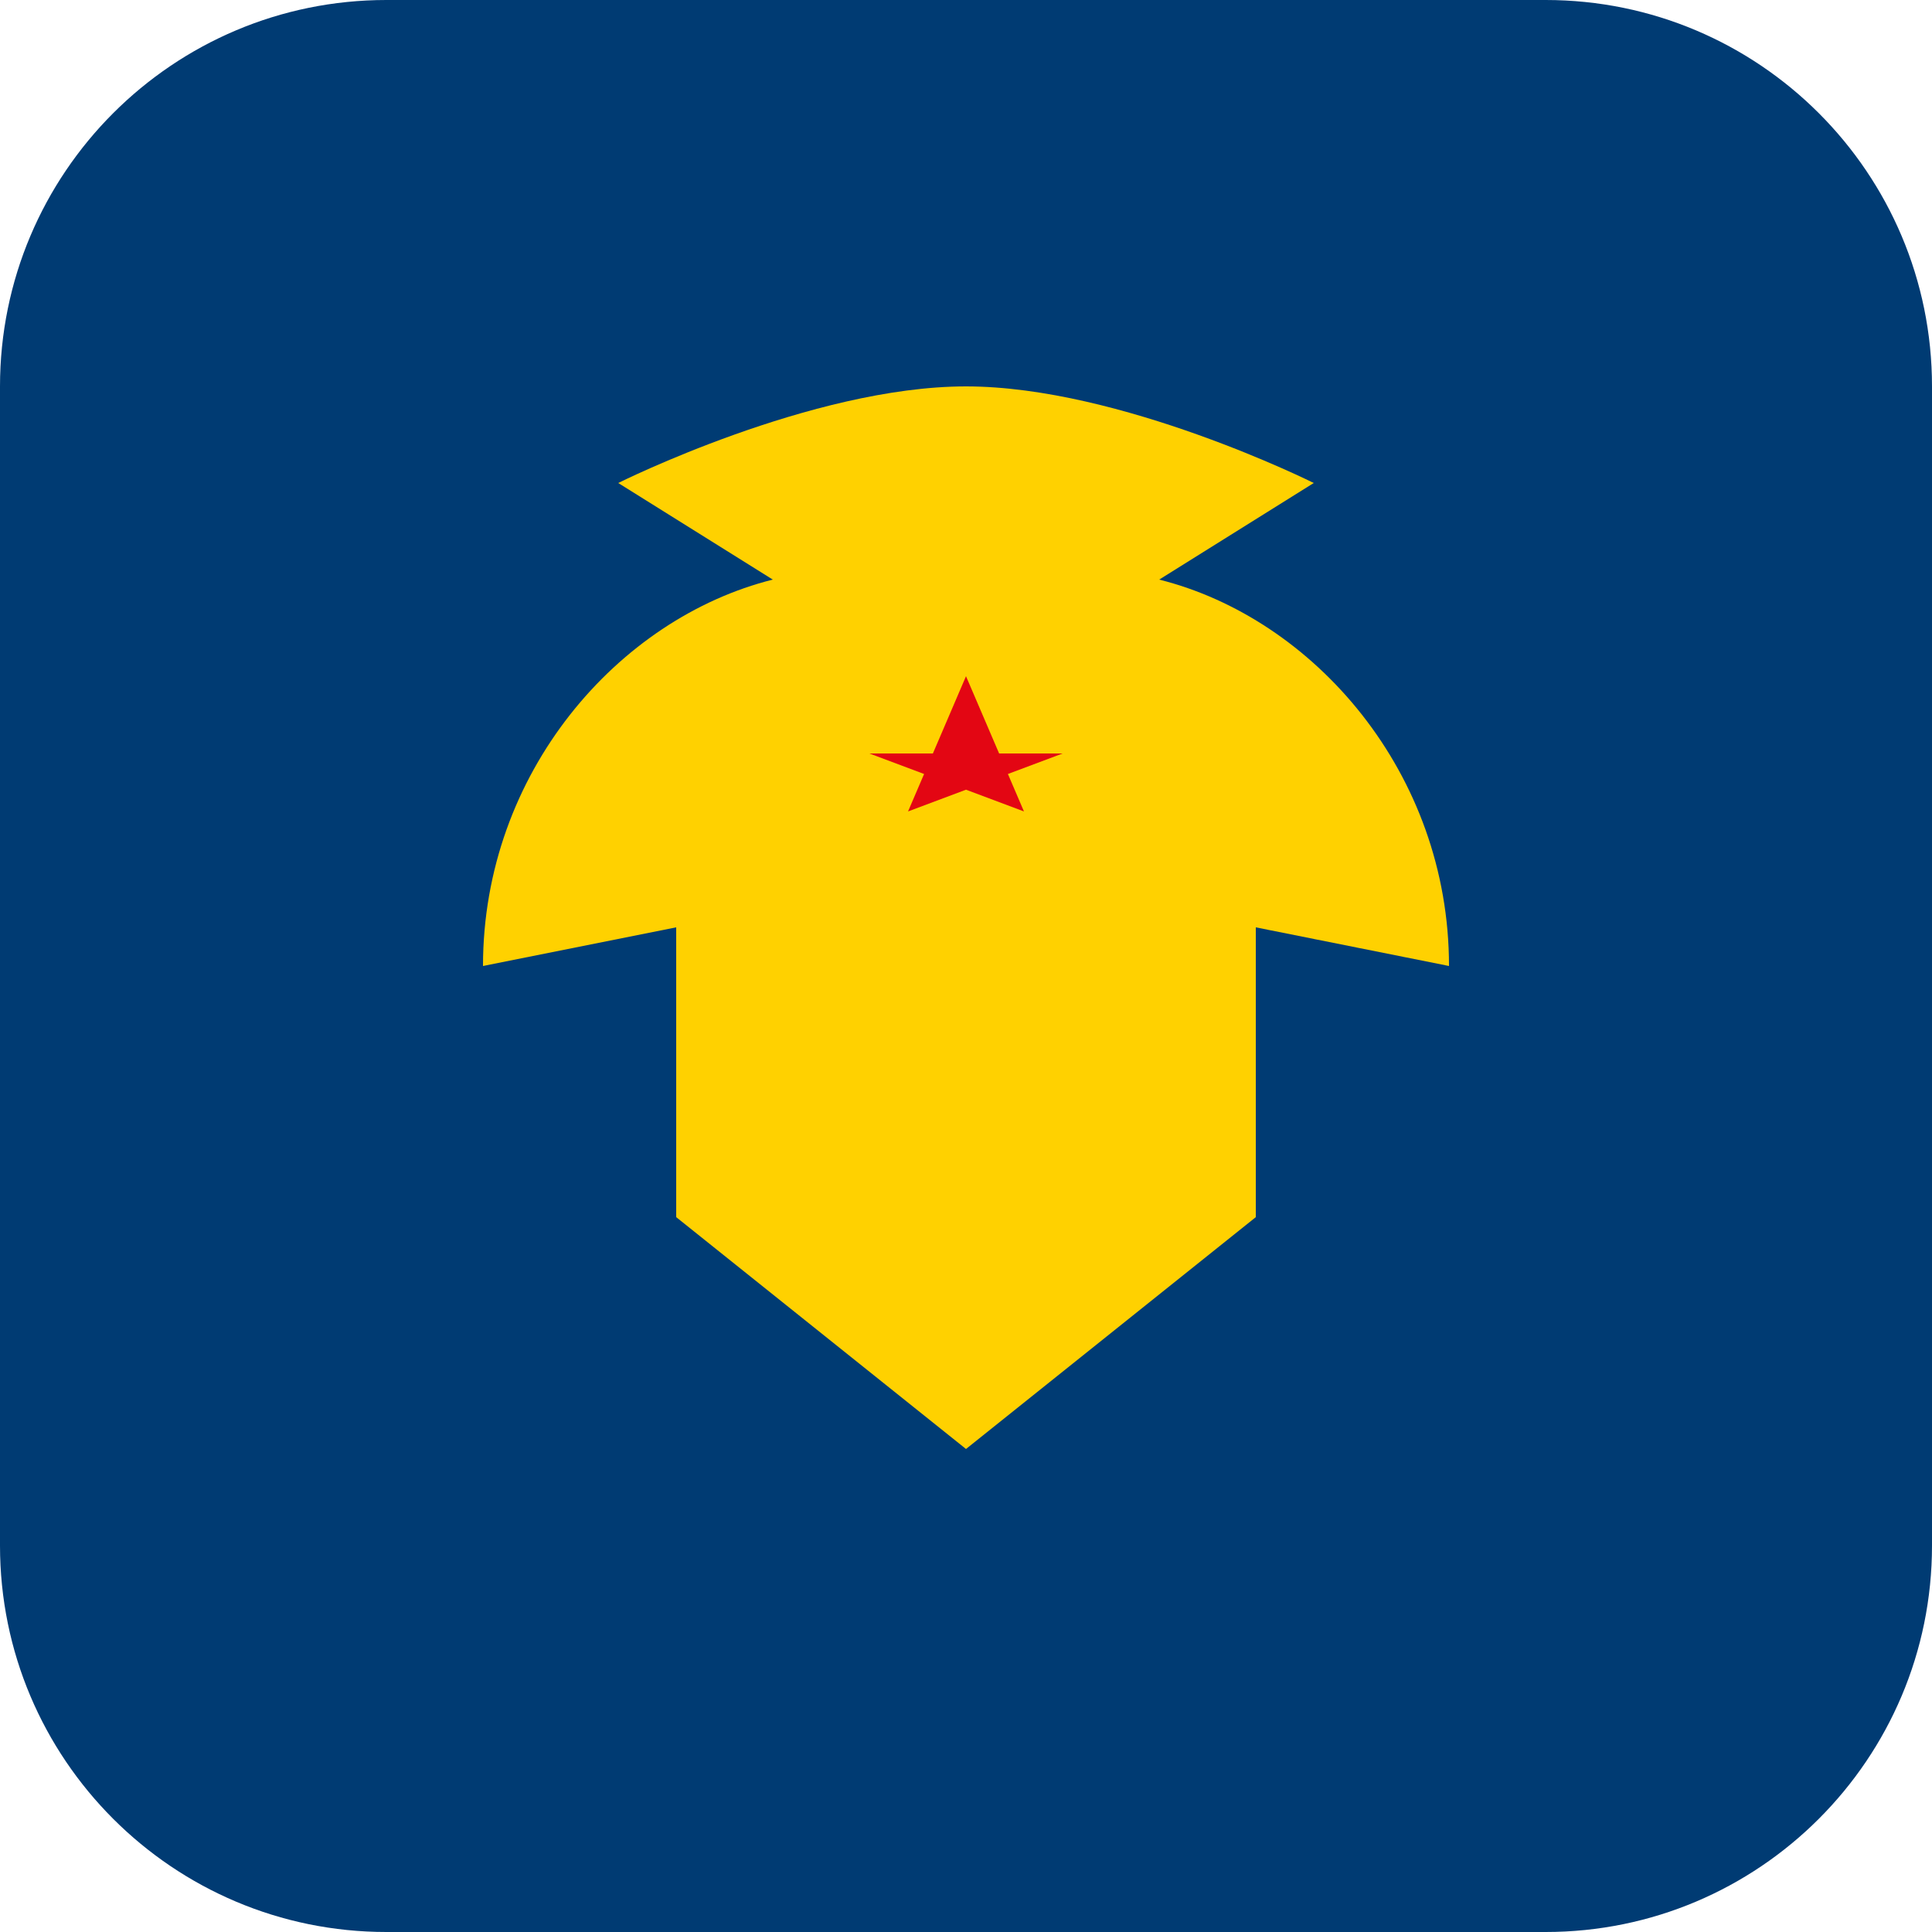
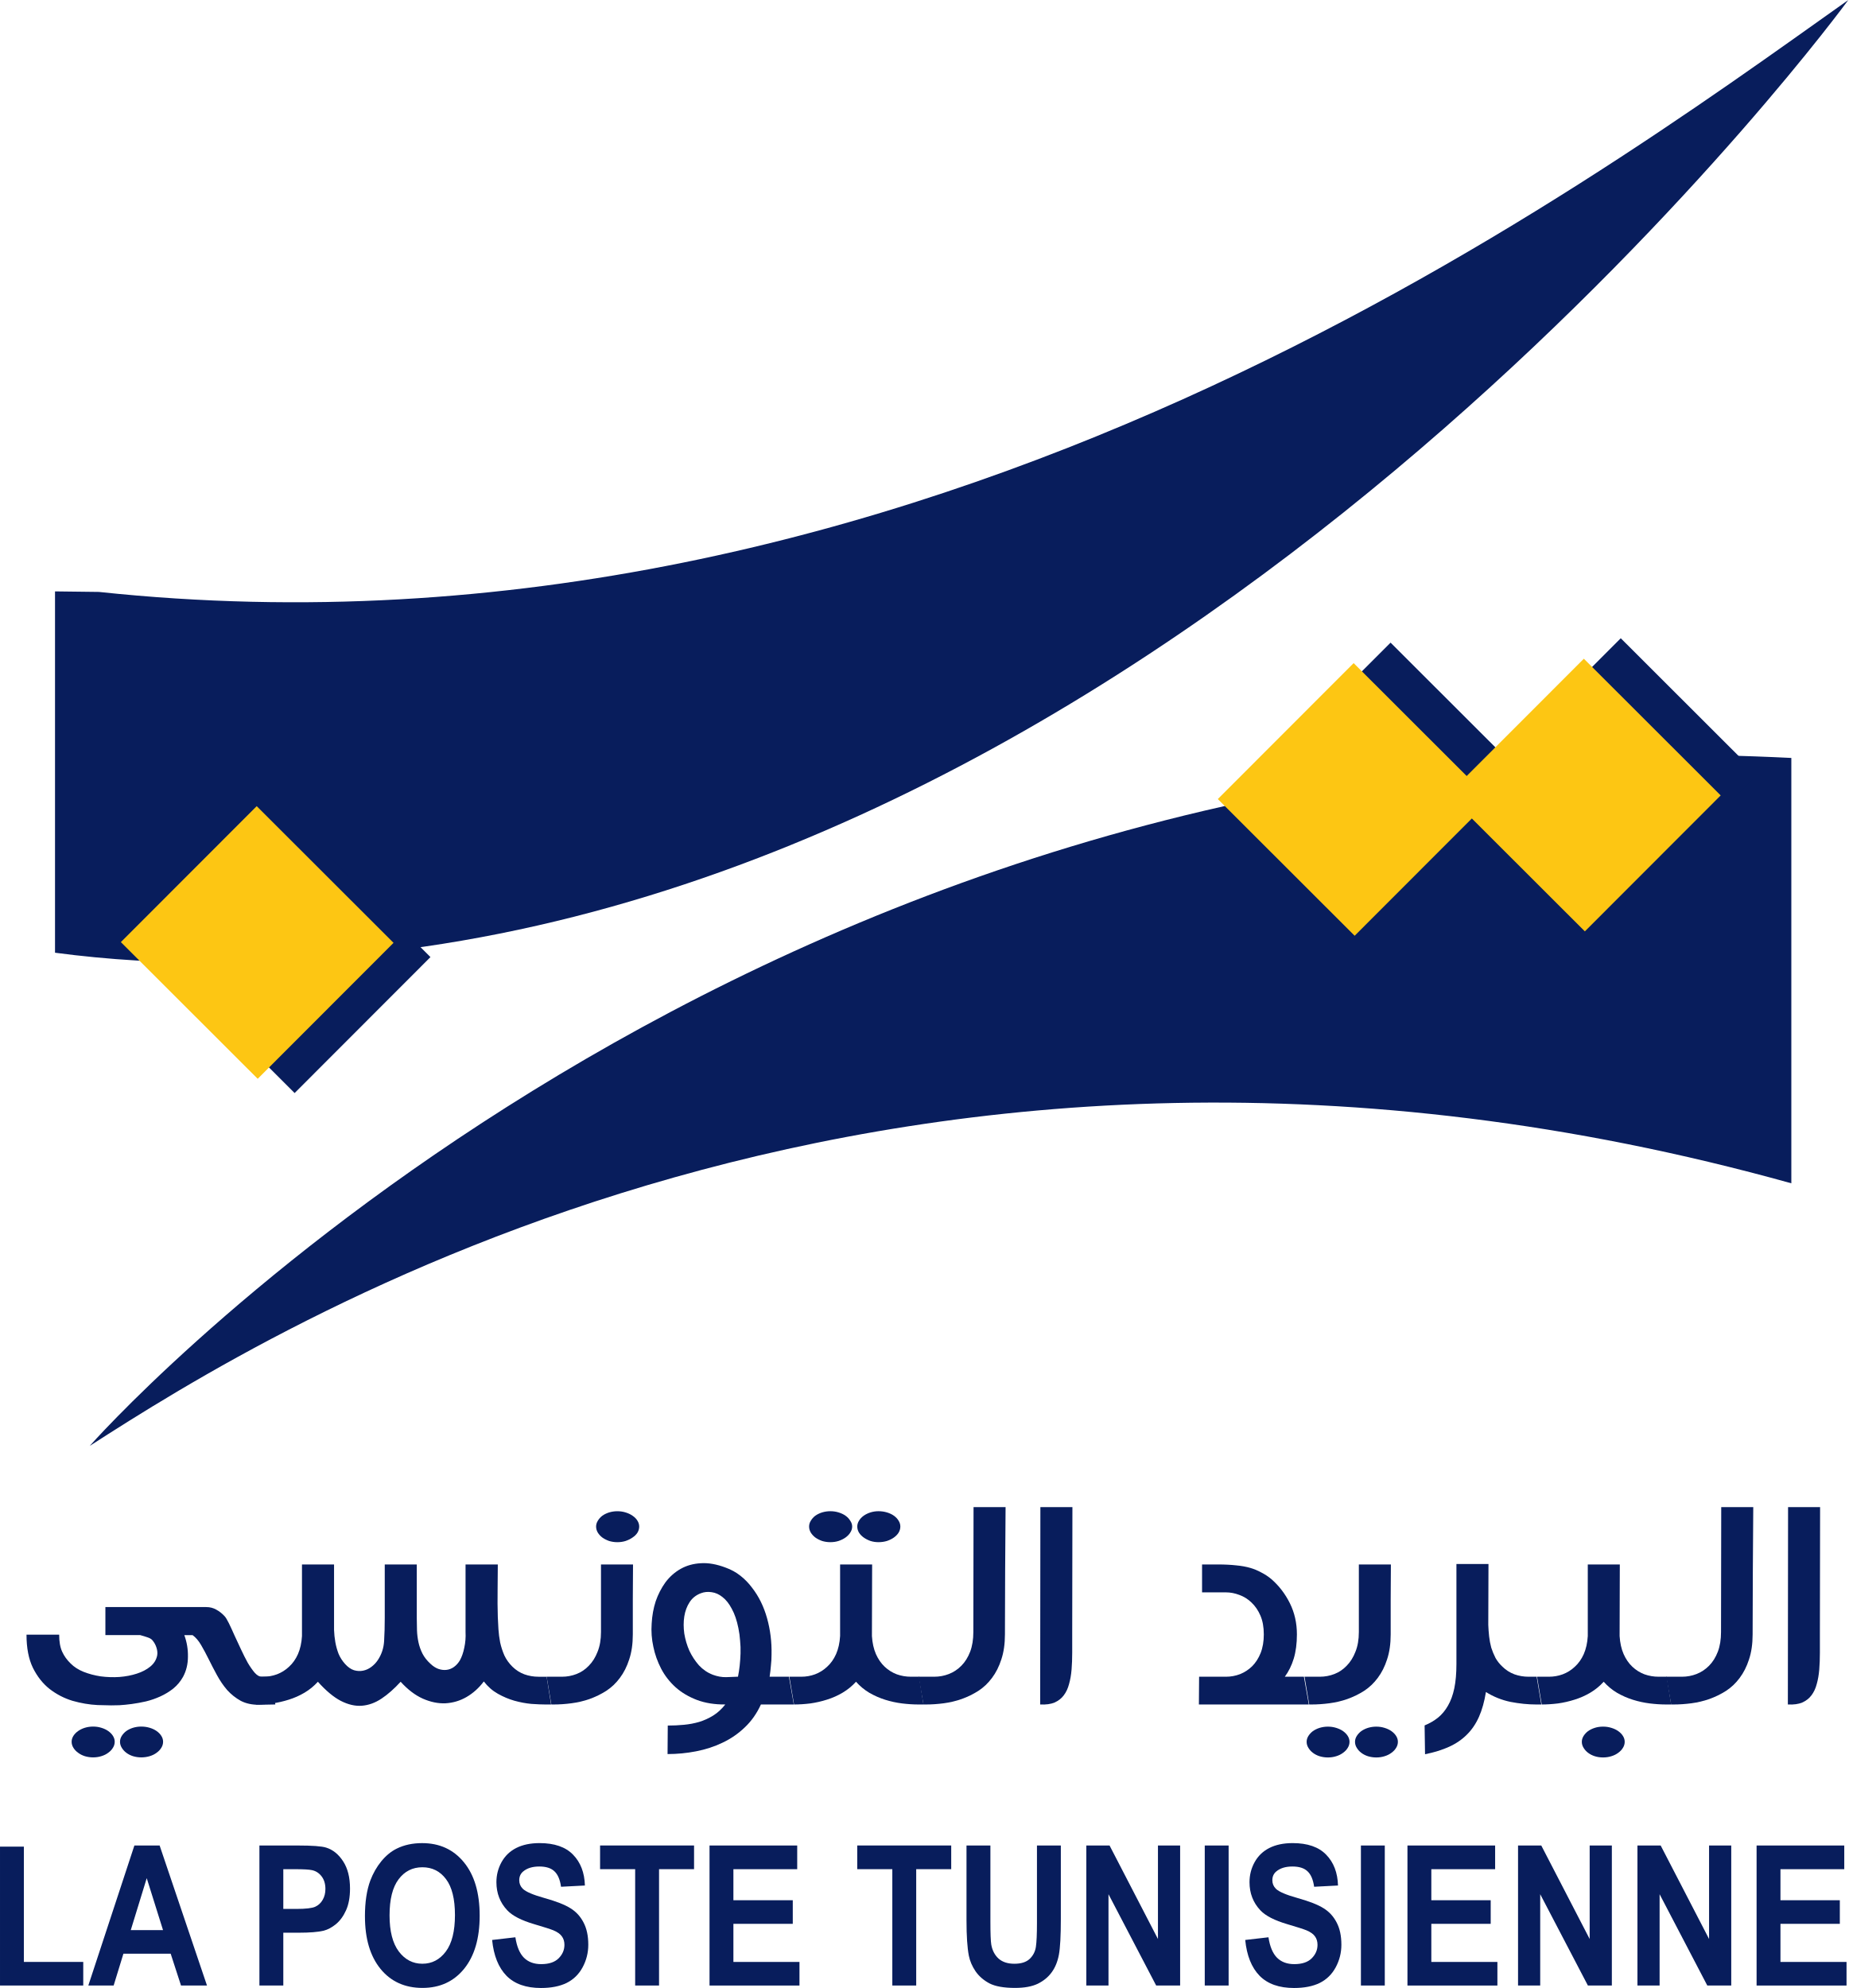
- <svg xmlns="http://www.w3.org/2000/svg" viewBox="0 0 100 100" width="100" height="100">
-   <rect width="100" height="100" rx="20" fill="#003b73" />
-   <path d="M 25 50 C 25 40, 32 32, 40 30 L 32 25 C 32 25, 42 20, 50 20 C 58 20, 68 25, 68 25 L 60 30 C 68 32, 75 40, 75 50 L 65 48 V 63 L 50 75 L 35 63 V 48 Z" fill="#ffd100" />
-   <polygon points="50,35 53,42 45,39 55,39 47,42" fill="#e30613" />
+ <svg xmlns="http://www.w3.org/2000/svg" width="106.449" height="114.505" id="svg3111" version="1.1">
+   <defs id="defs3113">
+     </defs>
+   <g id="layer1" transform="translate(-289.6325,-563.6809)">
+     <path style="fill:#081d5c;fill-opacity:1;stroke:none;display:inline" d="m 396.082,563.681 c -15.26,10.81 -53.328,39.137 -100.75,34.094 l -2.531,-0.031 0,20.812 c 6.05,0.804 13.078,0.832 21.219,-0.344 47.225,-6.819 82.062,-54.531 82.062,-54.531 z" id="path2833" />
+     <path style="fill:#081d5c;fill-opacity:1;stroke:none;display:inline" d="m 384.613,607.181 c -55.673,0.966 -89.812,39.781 -89.812,39.781 10.488,-6.749 46.584,-29.441 98,-15.125 l 0,-24.5 c -2.776,-0.137 -5.51,-0.203 -8.188,-0.156 z" id="path2835" />
+     <rect transform="matrix(0.7067518,-0.7074616,0.7074616,0.7067518,0,0)" y="648.646" x="-226.632" height="11.14" width="11.069" id="rect2841" style="color:#000000;fill:#081d5c;fill-opacity:1;fill-rule:evenodd;stroke:none;stroke-width:4;marker:none;visibility:visible;display:inline;overflow:visible;enable-background:accumulate" />
+     <rect style="color:#000000;fill:#fdc613;fill-opacity:1;fill-rule:evenodd;stroke:none;stroke-width:4;marker:none;visibility:visible;display:inline;overflow:visible;enable-background:accumulate" id="rect2837" width="11.069" height="11.14" x="-227.554" y="646.562" transform="matrix(0.7067518,-0.7074616,0.7074616,0.7067518,0,0)" />
+     <rect transform="matrix(0.7067518,-0.7074616,0.7074616,0.7067518,0,0)" y="686.105" x="-174.738" height="11.14" width="11.069" id="rect2841-8" style="color:#000000;fill:#081d5c;fill-opacity:1;fill-rule:evenodd;stroke:none;stroke-width:4;marker:none;visibility:visible;display:inline;overflow:visible;enable-background:accumulate" />
+     <rect style="color:#000000;fill:#fdc613;fill-opacity:1;fill-rule:evenodd;stroke:none;stroke-width:4;marker:none;visibility:visible;display:inline;overflow:visible;enable-background:accumulate" id="rect2837-1" width="11.069" height="11.14" x="-177.075" y="685.434" transform="matrix(0.7067518,-0.7074616,0.7074616,0.7067518,0,0)" />
+     <rect transform="matrix(0.7067518,-0.7074616,0.7074616,0.7067518,0,0)" y="695.306" x="-165.189" height="11.14" width="11.069" id="rect2841-8-9" style="color:#000000;fill:#081d5c;fill-opacity:1;fill-rule:evenodd;stroke:none;stroke-width:4;marker:none;visibility:visible;display:inline;overflow:visible;enable-background:accumulate" />
+     <rect style="color:#000000;fill:#fdc613;fill-opacity:1;fill-rule:evenodd;stroke:none;stroke-width:4;marker:none;visibility:visible;display:inline;overflow:visible;enable-background:accumulate" id="rect2837-1-1" width="11.069" height="11.14" x="-167.526" y="694.635" transform="matrix(0.7067518,-0.7074616,0.7074616,0.7067518,0,0)" />
+     <g transform="matrix(1.182585,0,0,0.8456053,32.93544,85.57945)" style="font-size:21.162px;font-style:normal;font-variant:normal;font-weight:normal;font-stretch:normal;text-align:justify;line-height:100%;writing-mode:lr-tb;text-anchor:start;fill:#081d5c;fill-opacity:1;stroke:none;display:inline;font-family:Hacen Dalal Text;-inkscape-font-specification:Hacen Dalal Text" id="text2893">
+       <path d="m 304.145,668.052 1.56,0 -0.01,8.659 c 0,0.427 0,0.844 0,1.25 0,0.406 -0.01,0.792 -0.031,1.157 -0.021,0.358 -0.062,0.689 -0.124,0.992 -0.055,0.296 -0.141,0.551 -0.258,0.765 -0.11,0.207 -0.258,0.369 -0.444,0.486 -0.186,0.11 -0.42,0.155 -0.703,0.134 l 0.01,-13.443" id="path2977" />
+       <path d="m 300.89,668.052 1.56,0 c -0.007,1.454 -0.014,2.9 -0.021,4.34 -0.007,1.433 -0.01,2.876 -0.01,4.33 0,0.648 -0.059,1.216 -0.176,1.705 -0.11,0.482 -0.262,0.902 -0.455,1.261 -0.186,0.351 -0.406,0.644 -0.661,0.878 -0.255,0.227 -0.527,0.413 -0.816,0.558 -0.282,0.138 -0.572,0.234 -0.868,0.289 -0.296,0.055 -0.586,0.083 -0.868,0.083 l -0.124,0 -0.238,-1.891 0.765,0 c 0.248,0 0.486,-0.062 0.713,-0.186 0.227,-0.124 0.431,-0.313 0.61,-0.568 0.179,-0.255 0.32,-0.572 0.424,-0.951 0.103,-0.379 0.155,-0.827 0.155,-1.343 l 0.01,-8.504" id="path2979" />
+       <path d="m 294.391,671.958 1.56,0 -0.01,4.877 c 0.021,0.468 0.086,0.878 0.196,1.23 0.11,0.344 0.251,0.63 0.424,0.858 0.172,0.227 0.369,0.4 0.589,0.517 0.22,0.11 0.451,0.165 0.692,0.165 l 0.393,0 0.217,1.891 -0.238,0 c -0.262,0 -0.53,-0.024 -0.806,-0.072 -0.276,-0.048 -0.548,-0.131 -0.816,-0.248 -0.269,-0.117 -0.527,-0.276 -0.775,-0.475 -0.241,-0.2 -0.458,-0.451 -0.651,-0.754 -0.193,0.296 -0.41,0.544 -0.651,0.744 -0.241,0.2 -0.496,0.358 -0.765,0.475 -0.262,0.117 -0.53,0.203 -0.806,0.258 -0.276,0.048 -0.541,0.072 -0.796,0.072 l -0.227,-1.891 0.579,0 c 0.234,0 0.458,-0.055 0.672,-0.165 0.22,-0.117 0.417,-0.289 0.589,-0.517 0.179,-0.227 0.324,-0.513 0.434,-0.858 0.11,-0.351 0.176,-0.761 0.196,-1.23 l 0,-4.877 m 0.744,11.046 c 0.145,0 0.279,0.028 0.403,0.083 0.131,0.055 0.245,0.131 0.341,0.227 0.096,0.096 0.172,0.207 0.227,0.331 0.055,0.124 0.083,0.255 0.083,0.393 -10e-6,0.145 -0.028,0.279 -0.083,0.403 -0.055,0.131 -0.131,0.245 -0.227,0.341 -0.096,0.103 -0.21,0.183 -0.341,0.238 -0.124,0.055 -0.258,0.083 -0.403,0.083 -0.145,0 -0.279,-0.028 -0.403,-0.083 -0.124,-0.055 -0.234,-0.134 -0.331,-0.238 -0.09,-0.096 -0.162,-0.21 -0.217,-0.341 -0.055,-0.124 -0.083,-0.258 -0.083,-0.403 0,-0.138 0.028,-0.269 0.083,-0.393 0.055,-0.124 0.127,-0.234 0.217,-0.331 0.096,-0.096 0.207,-0.172 0.331,-0.227 0.124,-0.055 0.258,-0.083 0.403,-0.083" id="path2981" />
+       <path d="m 287.995,671.927 1.56,0 -0.01,4.144 c 0.007,0.262 0.021,0.524 0.041,0.785 0.021,0.262 0.055,0.517 0.103,0.765 0.055,0.241 0.124,0.475 0.207,0.703 0.09,0.22 0.203,0.42 0.341,0.599 0.165,0.227 0.358,0.4 0.579,0.517 0.22,0.11 0.451,0.165 0.692,0.165 l 0.393,0 0.227,1.891 -0.248,0 c -0.4,0 -0.816,-0.059 -1.25,-0.176 -0.427,-0.124 -0.827,-0.348 -1.199,-0.672 -0.076,0.654 -0.189,1.219 -0.341,1.695 -0.152,0.475 -0.348,0.878 -0.589,1.209 -0.241,0.338 -0.53,0.613 -0.868,0.827 -0.338,0.214 -0.727,0.382 -1.168,0.506 l -0.021,-1.963 c 0.241,-0.138 0.458,-0.313 0.651,-0.527 0.193,-0.22 0.355,-0.493 0.486,-0.816 0.138,-0.331 0.241,-0.727 0.31,-1.188 0.069,-0.468 0.103,-1.02 0.103,-1.653 l 0,-6.809" id="path2983" />
+       <path d="m 283.242,671.958 1.56,0 c 0,0.799 -0.003,1.595 -0.01,2.387 -10e-6,0.792 -10e-6,1.584 0,2.377 -10e-6,0.648 -0.059,1.216 -0.176,1.705 -0.11,0.482 -0.262,0.902 -0.455,1.261 -0.186,0.351 -0.406,0.644 -0.661,0.878 -0.255,0.227 -0.527,0.413 -0.816,0.558 -0.282,0.138 -0.575,0.234 -0.878,0.289 -0.296,0.055 -0.586,0.083 -0.868,0.083 l -0.114,0 -0.227,-1.891 0.744,0 c 0.248,0 0.486,-0.062 0.713,-0.186 0.227,-0.124 0.427,-0.313 0.599,-0.568 0.179,-0.255 0.32,-0.572 0.424,-0.951 0.11,-0.379 0.165,-0.827 0.165,-1.343 l 0,-4.598 m 0.847,11.046 c 0.145,0 0.279,0.028 0.403,0.083 0.131,0.055 0.245,0.131 0.341,0.227 0.096,0.096 0.172,0.207 0.227,0.331 0.055,0.124 0.083,0.255 0.083,0.393 -10e-6,0.145 -0.028,0.279 -0.083,0.403 -0.055,0.131 -0.131,0.245 -0.227,0.341 -0.096,0.103 -0.21,0.183 -0.341,0.238 -0.124,0.055 -0.258,0.083 -0.403,0.083 -0.138,0 -0.272,-0.028 -0.403,-0.083 -0.124,-0.055 -0.234,-0.134 -0.331,-0.238 -0.09,-0.096 -0.162,-0.21 -0.217,-0.341 -0.055,-0.124 -0.083,-0.258 -0.083,-0.403 0,-0.138 0.028,-0.269 0.083,-0.393 0.055,-0.124 0.127,-0.234 0.217,-0.331 0.096,-0.096 0.207,-0.172 0.331,-0.227 0.131,-0.055 0.265,-0.083 0.403,-0.083 m -2.356,0 c 0.145,0 0.279,0.028 0.403,0.083 0.131,0.055 0.245,0.131 0.341,0.227 0.096,0.096 0.172,0.207 0.227,0.331 0.055,0.124 0.083,0.255 0.083,0.393 -1e-5,0.145 -0.028,0.279 -0.083,0.403 -0.055,0.131 -0.131,0.245 -0.227,0.341 -0.096,0.103 -0.21,0.183 -0.341,0.238 -0.124,0.055 -0.258,0.083 -0.403,0.083 -0.138,0 -0.272,-0.028 -0.403,-0.083 -0.124,-0.055 -0.234,-0.134 -0.331,-0.238 -0.09,-0.096 -0.162,-0.21 -0.217,-0.341 -0.055,-0.124 -0.083,-0.258 -0.083,-0.403 0,-0.138 0.028,-0.269 0.083,-0.393 0.055,-0.124 0.127,-0.234 0.217,-0.331 0.096,-0.096 0.207,-0.172 0.331,-0.227 0.131,-0.055 0.265,-0.083 0.403,-0.083" id="path2985" />
+       <path d="m 276.381,671.958 c 0.331,10e-6 0.627,0.021 0.889,0.062 0.262,0.034 0.493,0.093 0.692,0.176 0.172,0.069 0.344,0.169 0.517,0.3 0.179,0.124 0.348,0.279 0.506,0.465 0.372,0.455 0.672,1.002 0.899,1.643 0.227,0.641 0.341,1.347 0.341,2.118 0,0.627 -0.052,1.178 -0.155,1.653 -0.103,0.468 -0.248,0.878 -0.434,1.23 l 0.93,0 0.238,1.891 -5.352,0 0.01,-1.891 1.312,0 c 0.234,0 0.462,-0.059 0.682,-0.176 0.22,-0.124 0.417,-0.303 0.589,-0.537 0.172,-0.241 0.31,-0.541 0.413,-0.899 0.103,-0.365 0.155,-0.789 0.155,-1.271 0,-0.496 -0.055,-0.923 -0.165,-1.281 -0.11,-0.358 -0.255,-0.654 -0.434,-0.889 -0.172,-0.234 -0.369,-0.406 -0.589,-0.517 -0.22,-0.117 -0.437,-0.176 -0.651,-0.176 l -1.168,0 0,-1.901 0.775,0" id="path2987" />
+       <path d="m 267.732,668.052 1.56,0 -0.01,8.659 c 0,0.427 0,0.844 0,1.25 0,0.406 -0.01,0.792 -0.031,1.157 -0.021,0.358 -0.062,0.689 -0.124,0.992 -0.055,0.296 -0.141,0.551 -0.258,0.765 -0.11,0.207 -0.258,0.369 -0.444,0.486 -0.186,0.11 -0.42,0.155 -0.703,0.134 l 0.01,-13.443" id="path2989" />
+       <path d="m 264.477,668.052 1.56,0 c -0.007,1.454 -0.014,2.9 -0.021,4.34 -0.007,1.433 -0.01,2.876 -0.01,4.33 0,0.648 -0.059,1.216 -0.176,1.705 -0.11,0.482 -0.262,0.902 -0.455,1.261 -0.186,0.351 -0.406,0.644 -0.661,0.878 -0.255,0.227 -0.527,0.413 -0.816,0.558 -0.282,0.138 -0.572,0.234 -0.868,0.289 -0.296,0.055 -0.586,0.083 -0.868,0.083 l -0.124,0 -0.238,-1.891 0.765,0 c 0.248,0 0.486,-0.062 0.713,-0.186 0.227,-0.124 0.431,-0.313 0.61,-0.568 0.179,-0.255 0.32,-0.572 0.424,-0.951 0.103,-0.379 0.155,-0.827 0.155,-1.343 l 0.01,-8.504" id="path2991" />
+       <path d="m 257.978,671.958 1.56,0 -0.01,4.877 c 0.021,0.468 0.086,0.878 0.196,1.23 0.11,0.344 0.251,0.63 0.424,0.858 0.172,0.227 0.369,0.4 0.589,0.517 0.22,0.11 0.451,0.165 0.692,0.165 l 0.393,0 0.217,1.891 -0.238,0 c -0.262,0 -0.53,-0.024 -0.806,-0.072 -0.276,-0.048 -0.548,-0.131 -0.816,-0.248 -0.269,-0.117 -0.527,-0.276 -0.775,-0.475 -0.241,-0.2 -0.458,-0.451 -0.651,-0.754 -0.193,0.296 -0.41,0.544 -0.651,0.744 -0.241,0.2 -0.496,0.358 -0.765,0.475 -0.262,0.117 -0.53,0.203 -0.806,0.258 -0.276,0.048 -0.541,0.072 -0.796,0.072 l -0.227,-1.891 0.579,0 c 0.234,0 0.458,-0.055 0.672,-0.165 0.22,-0.117 0.417,-0.289 0.589,-0.517 0.179,-0.227 0.324,-0.513 0.434,-0.858 0.11,-0.351 0.176,-0.761 0.196,-1.23 l 0,-4.877 m 1.87,-3.627 c 0.145,2e-5 0.282,0.028 0.413,0.083 0.131,0.055 0.245,0.131 0.341,0.227 0.096,0.097 0.172,0.21 0.227,0.341 0.055,0.124 0.083,0.255 0.083,0.393 0,0.145 -0.028,0.282 -0.083,0.413 -0.055,0.124 -0.131,0.234 -0.227,0.331 -0.096,0.097 -0.21,0.176 -0.341,0.238 -0.131,0.055 -0.269,0.083 -0.413,0.083 -0.138,10e-6 -0.269,-0.028 -0.393,-0.083 -0.124,-0.062 -0.234,-0.141 -0.331,-0.238 -0.096,-0.096 -0.172,-0.207 -0.227,-0.331 -0.055,-0.131 -0.083,-0.269 -0.083,-0.413 0,-0.138 0.028,-0.269 0.083,-0.393 0.055,-0.131 0.131,-0.245 0.227,-0.341 0.096,-0.096 0.207,-0.172 0.331,-0.227 0.124,-0.055 0.255,-0.083 0.393,-0.083 m -2.346,0 c 0.145,2e-5 0.279,0.028 0.403,0.083 0.131,0.055 0.245,0.131 0.341,0.227 0.096,0.097 0.172,0.21 0.227,0.341 0.062,0.124 0.093,0.255 0.093,0.393 0,0.145 -0.031,0.282 -0.093,0.413 -0.055,0.124 -0.131,0.234 -0.227,0.331 -0.096,0.097 -0.21,0.176 -0.341,0.238 -0.124,0.055 -0.258,0.083 -0.403,0.083 -0.138,10e-6 -0.272,-0.028 -0.403,-0.083 -0.124,-0.062 -0.234,-0.141 -0.331,-0.238 -0.089,-0.096 -0.162,-0.207 -0.217,-0.331 -0.055,-0.131 -0.083,-0.269 -0.083,-0.413 0,-0.138 0.028,-0.269 0.083,-0.393 0.055,-0.131 0.127,-0.245 0.217,-0.341 0.096,-0.096 0.207,-0.172 0.331,-0.227 0.131,-0.055 0.265,-0.083 0.403,-0.083" id="path2993" />
+       <path d="m 249.587,682.931 c 0.269,0 0.53,-0.017 0.785,-0.052 0.262,-0.034 0.51,-0.1 0.744,-0.196 0.241,-0.103 0.468,-0.248 0.682,-0.434 0.214,-0.186 0.41,-0.437 0.589,-0.754 -0.517,0.007 -0.978,-0.096 -1.385,-0.31 -0.4,-0.214 -0.744,-0.499 -1.033,-0.858 -0.289,-0.365 -0.524,-0.785 -0.703,-1.261 -0.179,-0.482 -0.307,-0.982 -0.382,-1.498 -0.083,-0.524 -0.11,-1.051 -0.083,-1.581 0.021,-0.537 0.086,-1.044 0.196,-1.519 0.117,-0.475 0.276,-0.906 0.475,-1.292 0.207,-0.386 0.455,-0.692 0.744,-0.92 0.289,-0.227 0.617,-0.355 0.982,-0.382 0.365,-0.034 0.768,0.066 1.209,0.3 0.262,0.131 0.499,0.313 0.713,0.548 0.214,0.234 0.403,0.506 0.568,0.816 0.331,0.592 0.575,1.288 0.734,2.087 0.158,0.792 0.231,1.619 0.217,2.48 0,0.248 -0.01,0.499 -0.031,0.754 -0.014,0.248 -0.035,0.496 -0.062,0.744 l 0.94,0 0.238,1.891 -1.602,0 c -0.2,0.613 -0.462,1.133 -0.785,1.56 -0.317,0.427 -0.679,0.775 -1.085,1.044 -0.4,0.269 -0.83,0.465 -1.292,0.589 -0.455,0.124 -0.916,0.186 -1.385,0.186 l 0.01,-1.943 m 3.42,-3.327 c 0.034,-0.234 0.062,-0.486 0.083,-0.754 0.021,-0.269 0.034,-0.544 0.041,-0.827 0.007,-0.289 0,-0.579 -0.021,-0.868 -0.014,-0.289 -0.041,-0.575 -0.083,-0.858 -0.076,-0.53 -0.183,-0.968 -0.32,-1.312 -0.131,-0.351 -0.282,-0.62 -0.455,-0.806 -0.165,-0.186 -0.341,-0.296 -0.527,-0.331 -0.186,-0.041 -0.362,-0.017 -0.527,0.072 -0.234,0.124 -0.417,0.327 -0.548,0.61 -0.131,0.282 -0.217,0.606 -0.258,0.971 -0.041,0.365 -0.041,0.754 0,1.168 0.048,0.406 0.131,0.796 0.248,1.168 0.124,0.365 0.279,0.696 0.465,0.992 0.193,0.289 0.417,0.503 0.672,0.641 0.227,0.117 0.444,0.172 0.651,0.165 0.214,-0.007 0.406,-0.017 0.579,-0.031" id="path2995" />
+       <path d="m 246.333,671.958 1.56,0 c -10e-6,0.799 -0.003,1.595 -0.01,2.387 0,0.792 0,1.584 0,2.377 0,0.648 -0.059,1.216 -0.176,1.705 -0.11,0.482 -0.262,0.902 -0.455,1.261 -0.186,0.351 -0.406,0.644 -0.661,0.878 -0.255,0.227 -0.527,0.413 -0.816,0.558 -0.282,0.138 -0.575,0.234 -0.878,0.289 -0.296,0.055 -0.586,0.083 -0.868,0.083 l -0.114,0 -0.227,-1.891 0.744,0 c 0.248,0 0.486,-0.062 0.713,-0.186 0.227,-0.124 0.427,-0.313 0.599,-0.568 0.179,-0.255 0.32,-0.572 0.424,-0.951 0.11,-0.379 0.165,-0.827 0.165,-1.343 l 0,-4.598 m 0.796,-3.627 c 0.145,2e-5 0.279,0.028 0.403,0.083 0.131,0.055 0.245,0.131 0.341,0.227 0.103,0.097 0.183,0.21 0.238,0.341 0.055,0.124 0.083,0.255 0.083,0.393 0,0.145 -0.028,0.282 -0.083,0.413 -0.055,0.124 -0.134,0.234 -0.238,0.331 -0.097,0.097 -0.21,0.176 -0.341,0.238 -0.124,0.055 -0.258,0.083 -0.403,0.083 -0.138,10e-6 -0.272,-0.028 -0.403,-0.083 -0.124,-0.062 -0.234,-0.141 -0.331,-0.238 -0.09,-0.096 -0.162,-0.207 -0.217,-0.331 -0.055,-0.131 -0.083,-0.269 -0.083,-0.413 0,-0.138 0.028,-0.269 0.083,-0.393 0.055,-0.131 0.127,-0.245 0.217,-0.341 0.096,-0.096 0.207,-0.172 0.331,-0.227 0.131,-0.055 0.265,-0.083 0.403,-0.083" id="path2997" />
+       <path d="m 231.773,671.958 1.56,0 0,3.648 c 0,0.262 0,0.534 0,0.816 0.007,0.276 0.028,0.551 0.062,0.827 0.034,0.269 0.086,0.53 0.155,0.785 0.076,0.255 0.183,0.489 0.32,0.703 0.138,0.214 0.282,0.355 0.434,0.424 0.152,0.062 0.3,0.072 0.444,0.031 0.145,-0.041 0.279,-0.127 0.403,-0.258 0.124,-0.131 0.227,-0.282 0.31,-0.455 0.186,-0.386 0.289,-0.82 0.31,-1.302 0.021,-0.489 0.031,-1.013 0.031,-1.571 l 0,-3.648 1.56,0 0,3.648 c -10e-6,0.276 0.003,0.555 0.01,0.837 0.007,0.276 0.031,0.548 0.072,0.816 0.041,0.269 0.107,0.527 0.196,0.775 0.089,0.241 0.217,0.468 0.382,0.682 0.124,0.165 0.251,0.282 0.382,0.351 0.138,0.069 0.272,0.093 0.403,0.072 0.131,-0.021 0.251,-0.086 0.362,-0.196 0.11,-0.11 0.207,-0.258 0.289,-0.444 0.096,-0.241 0.169,-0.53 0.217,-0.868 0.055,-0.344 0.076,-0.703 0.062,-1.075 l 0,-4.598 1.571,0 c -2e-5,0.599 -0.003,1.195 -0.01,1.788 -0.007,0.586 -0.003,1.181 0.01,1.788 0.007,0.255 0.017,0.534 0.031,0.837 0.014,0.296 0.041,0.596 0.083,0.899 0.048,0.303 0.117,0.599 0.207,0.889 0.096,0.282 0.227,0.537 0.393,0.765 0.172,0.234 0.365,0.406 0.579,0.517 0.22,0.11 0.451,0.165 0.692,0.165 l 0.393,0 0.217,1.891 -0.238,0 c -0.207,0 -0.448,-0.014 -0.723,-0.041 -0.269,-0.034 -0.544,-0.107 -0.827,-0.217 -0.276,-0.11 -0.544,-0.269 -0.806,-0.475 -0.262,-0.207 -0.489,-0.486 -0.682,-0.837 -0.241,0.448 -0.524,0.803 -0.847,1.064 -0.317,0.255 -0.658,0.396 -1.023,0.424 -0.358,0.021 -0.727,-0.086 -1.106,-0.32 -0.372,-0.234 -0.73,-0.617 -1.075,-1.147 -0.31,0.475 -0.62,0.858 -0.93,1.147 -0.31,0.289 -0.63,0.451 -0.961,0.486 -0.324,0.035 -0.665,-0.076 -1.023,-0.331 -0.351,-0.255 -0.723,-0.689 -1.116,-1.302 -0.193,0.296 -0.41,0.544 -0.651,0.744 -0.241,0.2 -0.496,0.358 -0.765,0.475 -0.262,0.117 -0.53,0.203 -0.806,0.258 -0.276,0.048 -0.541,0.072 -0.796,0.072 l -0.227,-1.891 0.579,0 c 0.234,0 0.458,-0.055 0.672,-0.165 0.22,-0.117 0.417,-0.289 0.589,-0.517 0.179,-0.227 0.324,-0.513 0.434,-0.858 0.11,-0.351 0.176,-0.761 0.196,-1.23 l 0,-4.877" id="path2999" />
+       <path d="m 227.113,674.861 c 0.179,1e-5 0.341,0.059 0.486,0.176 0.152,0.117 0.286,0.265 0.403,0.444 0.055,0.083 0.124,0.241 0.207,0.475 0.083,0.234 0.172,0.506 0.269,0.816 0.103,0.303 0.21,0.623 0.32,0.961 0.11,0.331 0.22,0.637 0.331,0.92 0.117,0.276 0.231,0.503 0.341,0.682 0.117,0.179 0.227,0.269 0.331,0.269 l 0.434,0 0.238,1.891 -0.775,0.021 c -0.351,0.007 -0.654,-0.083 -0.909,-0.269 -0.248,-0.193 -0.468,-0.437 -0.661,-0.734 -0.186,-0.303 -0.351,-0.641 -0.496,-1.013 -0.145,-0.372 -0.279,-0.734 -0.403,-1.085 -0.124,-0.351 -0.248,-0.675 -0.372,-0.971 -0.124,-0.296 -0.262,-0.52 -0.413,-0.672 l -0.403,0 c 0.124,0.475 0.183,0.964 0.176,1.467 -1e-5,0.503 -0.079,0.961 -0.238,1.374 -0.124,0.31 -0.282,0.575 -0.475,0.796 -0.193,0.214 -0.403,0.393 -0.63,0.537 -0.227,0.145 -0.462,0.258 -0.703,0.341 -0.241,0.076 -0.472,0.134 -0.692,0.176 -0.22,0.041 -0.42,0.069 -0.599,0.083 -0.172,0.007 -0.307,0.01 -0.403,0.01 l -0.661,-0.021 c -0.4,-0.028 -0.806,-0.124 -1.219,-0.289 -0.406,-0.172 -0.778,-0.441 -1.116,-0.806 -0.331,-0.365 -0.603,-0.847 -0.816,-1.447 -0.207,-0.599 -0.31,-1.35 -0.31,-2.253 l 1.591,0 c 0,0.475 0.048,0.861 0.145,1.157 0.096,0.296 0.234,0.565 0.413,0.806 0.165,0.234 0.375,0.424 0.63,0.568 0.262,0.145 0.541,0.248 0.837,0.31 0.303,0.055 0.606,0.069 0.909,0.041 0.31,-0.034 0.592,-0.11 0.847,-0.227 0.262,-0.117 0.482,-0.279 0.661,-0.486 0.179,-0.207 0.289,-0.458 0.331,-0.754 0.021,-0.158 0.01,-0.331 -0.031,-0.517 -0.041,-0.193 -0.11,-0.369 -0.207,-0.527 -0.048,-0.076 -0.124,-0.138 -0.227,-0.186 -0.097,-0.048 -0.217,-0.1 -0.362,-0.155 l -1.695,0 0,-1.912 4.918,0 m -3.172,8.142 c 0.145,0 0.282,0.028 0.413,0.083 0.131,0.055 0.245,0.131 0.341,0.227 0.096,0.096 0.172,0.207 0.227,0.331 0.055,0.124 0.083,0.255 0.083,0.393 0,0.145 -0.028,0.279 -0.083,0.403 -0.055,0.131 -0.131,0.245 -0.227,0.341 -0.097,0.103 -0.21,0.183 -0.341,0.238 -0.131,0.055 -0.269,0.083 -0.413,0.083 -0.138,0 -0.272,-0.028 -0.403,-0.083 -0.124,-0.055 -0.234,-0.134 -0.331,-0.238 -0.09,-0.096 -0.162,-0.21 -0.217,-0.341 -0.055,-0.124 -0.083,-0.258 -0.083,-0.403 -1e-5,-0.138 0.028,-0.269 0.083,-0.393 0.055,-0.124 0.127,-0.234 0.217,-0.331 0.096,-0.096 0.207,-0.172 0.331,-0.227 0.131,-0.055 0.265,-0.083 0.403,-0.083 m -2.346,0 c 0.145,0 0.279,0.028 0.403,0.083 0.131,0.055 0.245,0.131 0.341,0.227 0.096,0.096 0.172,0.207 0.227,0.331 0.055,0.124 0.083,0.255 0.083,0.393 0,0.145 -0.028,0.279 -0.083,0.403 -0.055,0.131 -0.131,0.245 -0.227,0.341 -0.096,0.103 -0.21,0.183 -0.341,0.238 -0.124,0.055 -0.258,0.083 -0.403,0.083 -0.138,0 -0.272,-0.028 -0.403,-0.083 -0.124,-0.055 -0.234,-0.134 -0.331,-0.238 -0.096,-0.096 -0.172,-0.21 -0.227,-0.341 -0.055,-0.124 -0.083,-0.258 -0.083,-0.403 0,-0.138 0.028,-0.269 0.083,-0.393 0.055,-0.124 0.131,-0.234 0.227,-0.331 0.096,-0.096 0.207,-0.172 0.331,-0.227 0.131,-0.055 0.265,-0.083 0.403,-0.083" id="path3001" />
+     </g>
+     <g transform="matrix(0.9189462,0,0,1.088203,32.93544,85.57945)" style="font-size:10.354px;font-style:normal;font-variant:normal;font-weight:normal;font-stretch:normal;text-align:justify;line-height:100%;writing-mode:lr-tb;text-anchor:start;fill:#081d5c;fill-opacity:1;stroke:none;display:inline;font-family:Arial;-inkscape-font-specification:Arial" id="text2897">
+       <path d="m 279.339,544.442 0,-7.351 1.496,0 0,6.102 3.721,0 0,1.249 -5.217,0" style="font-weight:bold;line-height:100%;font-family:Arial;-inkscape-font-specification:Arial Bold" id="path3004" />
+       <path d="m 292.311,544.442 -1.628,0 -0.647,-1.683 -2.963,0 -0.612,1.683 -1.587,0 2.887,-7.411 1.582,0 2.968,7.411 m -2.755,-2.932 -1.021,-2.75 -1.001,2.75 2.022,0" style="font-weight:bold;line-height:100%;font-family:Arial;-inkscape-font-specification:Arial Bold" id="path3006" />
+       <path d="m 295.597,544.442 0,-7.411 2.401,0 c 0.91,0 1.503,0.037 1.78,0.111 0.425,0.111 0.78,0.354 1.067,0.728 0.286,0.371 0.43,0.851 0.43,1.441 -10e-6,0.455 -0.083,0.838 -0.248,1.148 -0.165,0.31 -0.376,0.554 -0.632,0.733 -0.253,0.175 -0.511,0.292 -0.773,0.349 -0.357,0.071 -0.875,0.106 -1.552,0.106 l -0.976,0 0,2.796 -1.496,0 m 1.496,-6.158 0,2.103 0.819,0 c 0.59,0 0.984,-0.039 1.183,-0.116 0.199,-0.077 0.354,-0.199 0.465,-0.364 0.115,-0.165 0.172,-0.357 0.172,-0.576 -1e-5,-0.27 -0.079,-0.492 -0.238,-0.667 -0.158,-0.175 -0.359,-0.285 -0.602,-0.329 -0.179,-0.034 -0.538,-0.051 -1.077,-0.051 l -0.723,0" style="font-weight:bold;line-height:100%;font-family:Arial;-inkscape-font-specification:Arial Bold" id="path3008" />
+       <path d="m 302.21,540.782 c 0,-0.755 0.113,-1.389 0.339,-1.901 0.169,-0.377 0.398,-0.716 0.688,-1.016 0.293,-0.3 0.613,-0.522 0.961,-0.667 0.462,-0.195 0.994,-0.293 1.598,-0.293 1.092,0 1.965,0.339 2.619,1.016 0.657,0.677 0.986,1.619 0.986,2.826 0,1.196 -0.325,2.133 -0.976,2.811 -0.65,0.674 -1.52,1.011 -2.609,1.011 -1.102,0 -1.978,-0.335 -2.629,-1.006 -0.65,-0.674 -0.976,-1.601 -0.976,-2.781 m 1.542,-0.051 c 0,0.839 0.194,1.476 0.581,1.911 0.388,0.431 0.88,0.647 1.476,0.647 0.597,0 1.085,-0.214 1.466,-0.642 0.384,-0.431 0.576,-1.077 0.576,-1.936 -10e-6,-0.849 -0.187,-1.483 -0.561,-1.901 -0.371,-0.418 -0.865,-0.627 -1.481,-0.627 -0.617,0 -1.114,0.212 -1.491,0.637 -0.377,0.421 -0.566,1.058 -0.566,1.911" style="font-weight:bold;line-height:100%;font-family:Arial;-inkscape-font-specification:Arial Bold" id="path3010" />
+       <path d="m 310.183,542.031 1.456,-0.142 c 0.088,0.489 0.265,0.848 0.531,1.077 0.27,0.229 0.632,0.344 1.087,0.344 0.482,10e-6 0.844,-0.101 1.087,-0.303 0.246,-0.206 0.369,-0.445 0.369,-0.718 -10e-6,-0.175 -0.052,-0.324 -0.157,-0.445 -0.101,-0.125 -0.28,-0.233 -0.536,-0.324 -0.175,-0.061 -0.575,-0.169 -1.198,-0.324 -0.802,-0.199 -1.365,-0.443 -1.689,-0.733 -0.455,-0.408 -0.683,-0.905 -0.683,-1.491 0,-0.377 0.106,-0.73 0.319,-1.057 0.216,-0.33 0.524,-0.581 0.925,-0.753 0.404,-0.172 0.891,-0.258 1.461,-0.258 0.93,0 1.63,0.204 2.098,0.612 0.472,0.408 0.72,0.952 0.743,1.633 l -1.496,0.066 c -0.064,-0.381 -0.202,-0.654 -0.415,-0.819 -0.209,-0.169 -0.524,-0.253 -0.945,-0.253 -0.435,1e-5 -0.775,0.089 -1.021,0.268 -0.158,0.115 -0.238,0.268 -0.238,0.46 0,0.175 0.074,0.325 0.222,0.45 0.189,0.158 0.647,0.324 1.375,0.495 0.728,0.172 1.266,0.351 1.613,0.536 0.351,0.182 0.624,0.433 0.819,0.753 0.199,0.317 0.298,0.709 0.298,1.178 -1e-5,0.425 -0.118,0.822 -0.354,1.193 -0.236,0.371 -0.57,0.647 -1.001,0.829 -0.431,0.179 -0.969,0.268 -1.613,0.268 -0.937,0 -1.657,-0.216 -2.159,-0.647 -0.502,-0.435 -0.802,-1.067 -0.9,-1.896" style="font-weight:bold;line-height:100%;font-family:Arial;-inkscape-font-specification:Arial Bold" id="path3012" />
+       <path d="m 319.146,544.442 0,-6.158 -2.199,0 0,-1.254 5.89,0 0,1.254 -2.194,0 0,6.158 -1.496,0" style="font-weight:bold;line-height:100%;font-family:Arial;-inkscape-font-specification:Arial Bold" id="path3014" />
+       <path d="m 323.807,544.442 0,-7.411 5.495,0 0,1.254 -3.999,0 0,1.643 3.721,0 0,1.249 -3.721,0 0,2.017 4.141,0 0,1.249 -5.637,0" style="font-weight:bold;line-height:100%;font-family:Arial;-inkscape-font-specification:Arial Bold" id="path3016" />
+       <path d="m 335.263,544.442 0,-6.158 -2.199,0 0,-1.254 5.89,0 0,1.254 -2.194,0 0,6.158 -1.496,0" style="font-weight:bold;line-height:100%;font-family:Arial;-inkscape-font-specification:Arial Bold" id="path3018" />
+       <path d="m 339.914,537.031 1.496,0 0,4.014 c -10e-6,0.637 0.018,1.05 0.056,1.239 0.064,0.303 0.216,0.548 0.455,0.733 0.243,0.182 0.573,0.273 0.991,0.273 0.425,0 0.745,-0.086 0.961,-0.258 0.216,-0.175 0.345,-0.389 0.389,-0.642 0.044,-0.253 0.066,-0.672 0.066,-1.259 l 0,-4.1 1.496,0 0,3.893 c -1e-5,0.89 -0.04,1.518 -0.121,1.886 -0.081,0.367 -0.231,0.677 -0.45,0.93 -0.216,0.253 -0.506,0.455 -0.87,0.607 -0.364,0.148 -0.839,0.222 -1.426,0.222 -0.708,0 -1.245,-0.081 -1.613,-0.243 -0.364,-0.165 -0.652,-0.377 -0.865,-0.637 -0.212,-0.263 -0.352,-0.538 -0.42,-0.824 -0.098,-0.425 -0.147,-1.052 -0.147,-1.881 l 0,-3.953" style="font-weight:bold;line-height:100%;font-family:Arial;-inkscape-font-specification:Arial Bold" id="path3020" />
+       <path d="m 347.422,544.442 0,-7.411 1.456,0 3.033,4.949 0,-4.949 1.39,0 0,7.411 -1.502,0 -2.988,-4.833 0,4.833 -1.39,0" style="font-weight:bold;line-height:100%;font-family:Arial;-inkscape-font-specification:Arial Bold" id="path3022" />
+       <path d="m 354.844,544.442 0,-7.411 1.496,0 0,7.411 -1.496,0" style="font-weight:bold;line-height:100%;font-family:Arial;-inkscape-font-specification:Arial Bold" id="path3024" />
+       <path d="m 357.381,542.031 1.456,-0.142 c 0.088,0.489 0.265,0.848 0.531,1.077 0.27,0.229 0.632,0.344 1.087,0.344 0.482,10e-6 0.844,-0.101 1.087,-0.303 0.246,-0.206 0.369,-0.445 0.369,-0.718 -1e-5,-0.175 -0.052,-0.324 -0.157,-0.445 -0.101,-0.125 -0.28,-0.233 -0.536,-0.324 -0.175,-0.061 -0.575,-0.169 -1.198,-0.324 -0.802,-0.199 -1.365,-0.443 -1.689,-0.733 -0.455,-0.408 -0.682,-0.905 -0.682,-1.491 0,-0.377 0.106,-0.73 0.319,-1.057 0.216,-0.33 0.524,-0.581 0.925,-0.753 0.404,-0.172 0.891,-0.258 1.461,-0.258 0.93,0 1.63,0.204 2.098,0.612 0.472,0.408 0.72,0.952 0.743,1.633 l -1.496,0.066 c -0.064,-0.381 -0.202,-0.654 -0.415,-0.819 -0.209,-0.169 -0.524,-0.253 -0.945,-0.253 -0.435,1e-5 -0.775,0.089 -1.021,0.268 -0.158,0.115 -0.238,0.268 -0.238,0.46 0,0.175 0.074,0.325 0.222,0.45 0.189,0.158 0.647,0.324 1.375,0.495 0.728,0.172 1.266,0.351 1.613,0.536 0.351,0.182 0.624,0.433 0.819,0.753 0.199,0.317 0.298,0.709 0.298,1.178 -10e-6,0.425 -0.118,0.822 -0.354,1.193 -0.236,0.371 -0.57,0.647 -1.001,0.829 -0.431,0.179 -0.969,0.268 -1.613,0.268 -0.937,0 -1.657,-0.216 -2.159,-0.647 -0.502,-0.435 -0.802,-1.067 -0.9,-1.896" style="font-weight:bold;line-height:100%;font-family:Arial;-inkscape-font-specification:Arial Bold" id="path3026" />
+       <path d="m 364.631,544.442 0,-7.411 1.496,0 0,7.411 -1.496,0" style="font-weight:bold;line-height:100%;font-family:Arial;-inkscape-font-specification:Arial Bold" id="path3028" />
+       <path d="m 367.548,544.442 0,-7.411 5.495,0 0,1.254 -3.999,0 0,1.643 3.721,0 0,1.249 -3.721,0 0,2.017 4.141,0 0,1.249 -5.637,0" style="font-weight:bold;line-height:100%;font-family:Arial;-inkscape-font-specification:Arial Bold" id="path3030" />
+       <path d="m 374.479,544.442 0,-7.411 1.456,0 3.033,4.949 0,-4.949 1.39,0 0,7.411 -1.502,0 -2.988,-4.833 0,4.833 -1.39,0" style="font-weight:bold;line-height:100%;font-family:Arial;-inkscape-font-specification:Arial Bold" id="path3032" />
+       <path d="m 381.962,544.442 0,-7.411 1.456,0 3.033,4.949 0,-4.949 1.39,0 0,7.411 -1.502,0 -2.988,-4.833 0,4.833 -1.39,0" style="font-weight:bold;line-height:100%;font-family:Arial;-inkscape-font-specification:Arial Bold" id="path3034" />
+       <path d="m 389.429,544.442 0,-7.411 5.495,0 0,1.254 -3.999,0 0,1.643 3.721,0 0,1.249 -3.721,0 0,2.017 4.141,0 0,1.249 -5.637,0" style="font-weight:bold;line-height:100%;font-family:Arial;-inkscape-font-specification:Arial Bold" id="path3036" />
+     </g>
+   </g>
</svg>
